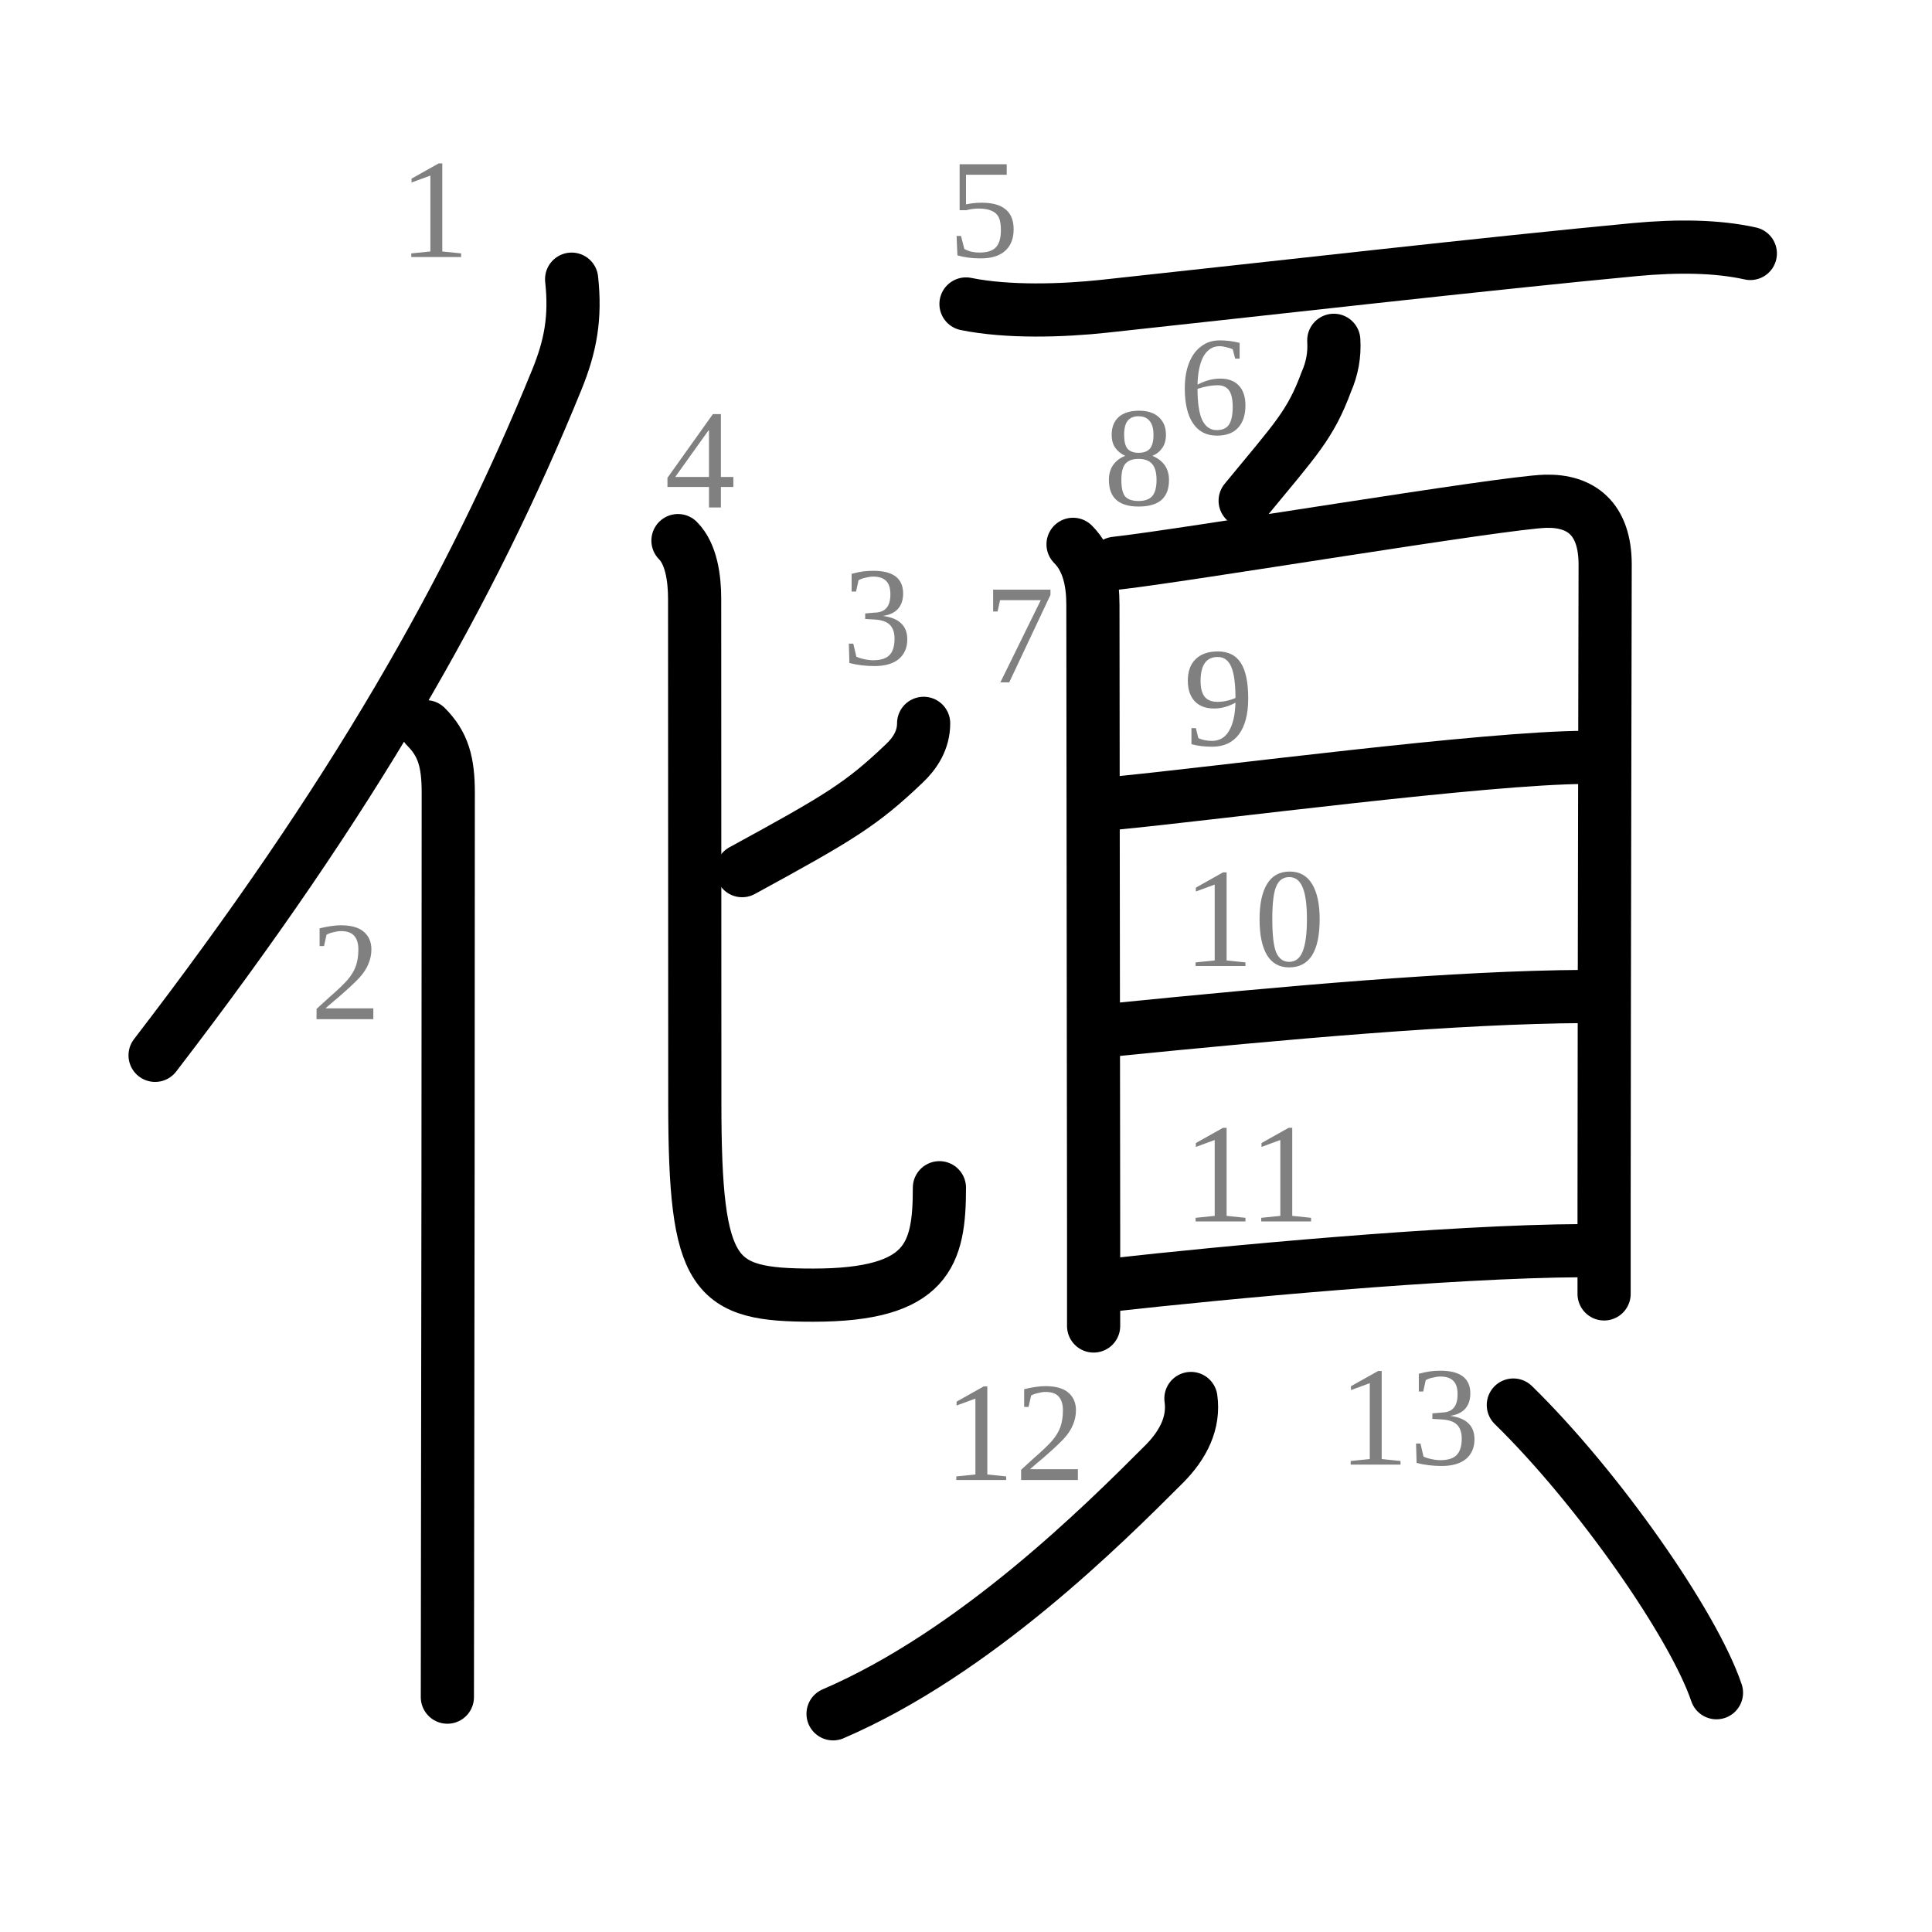
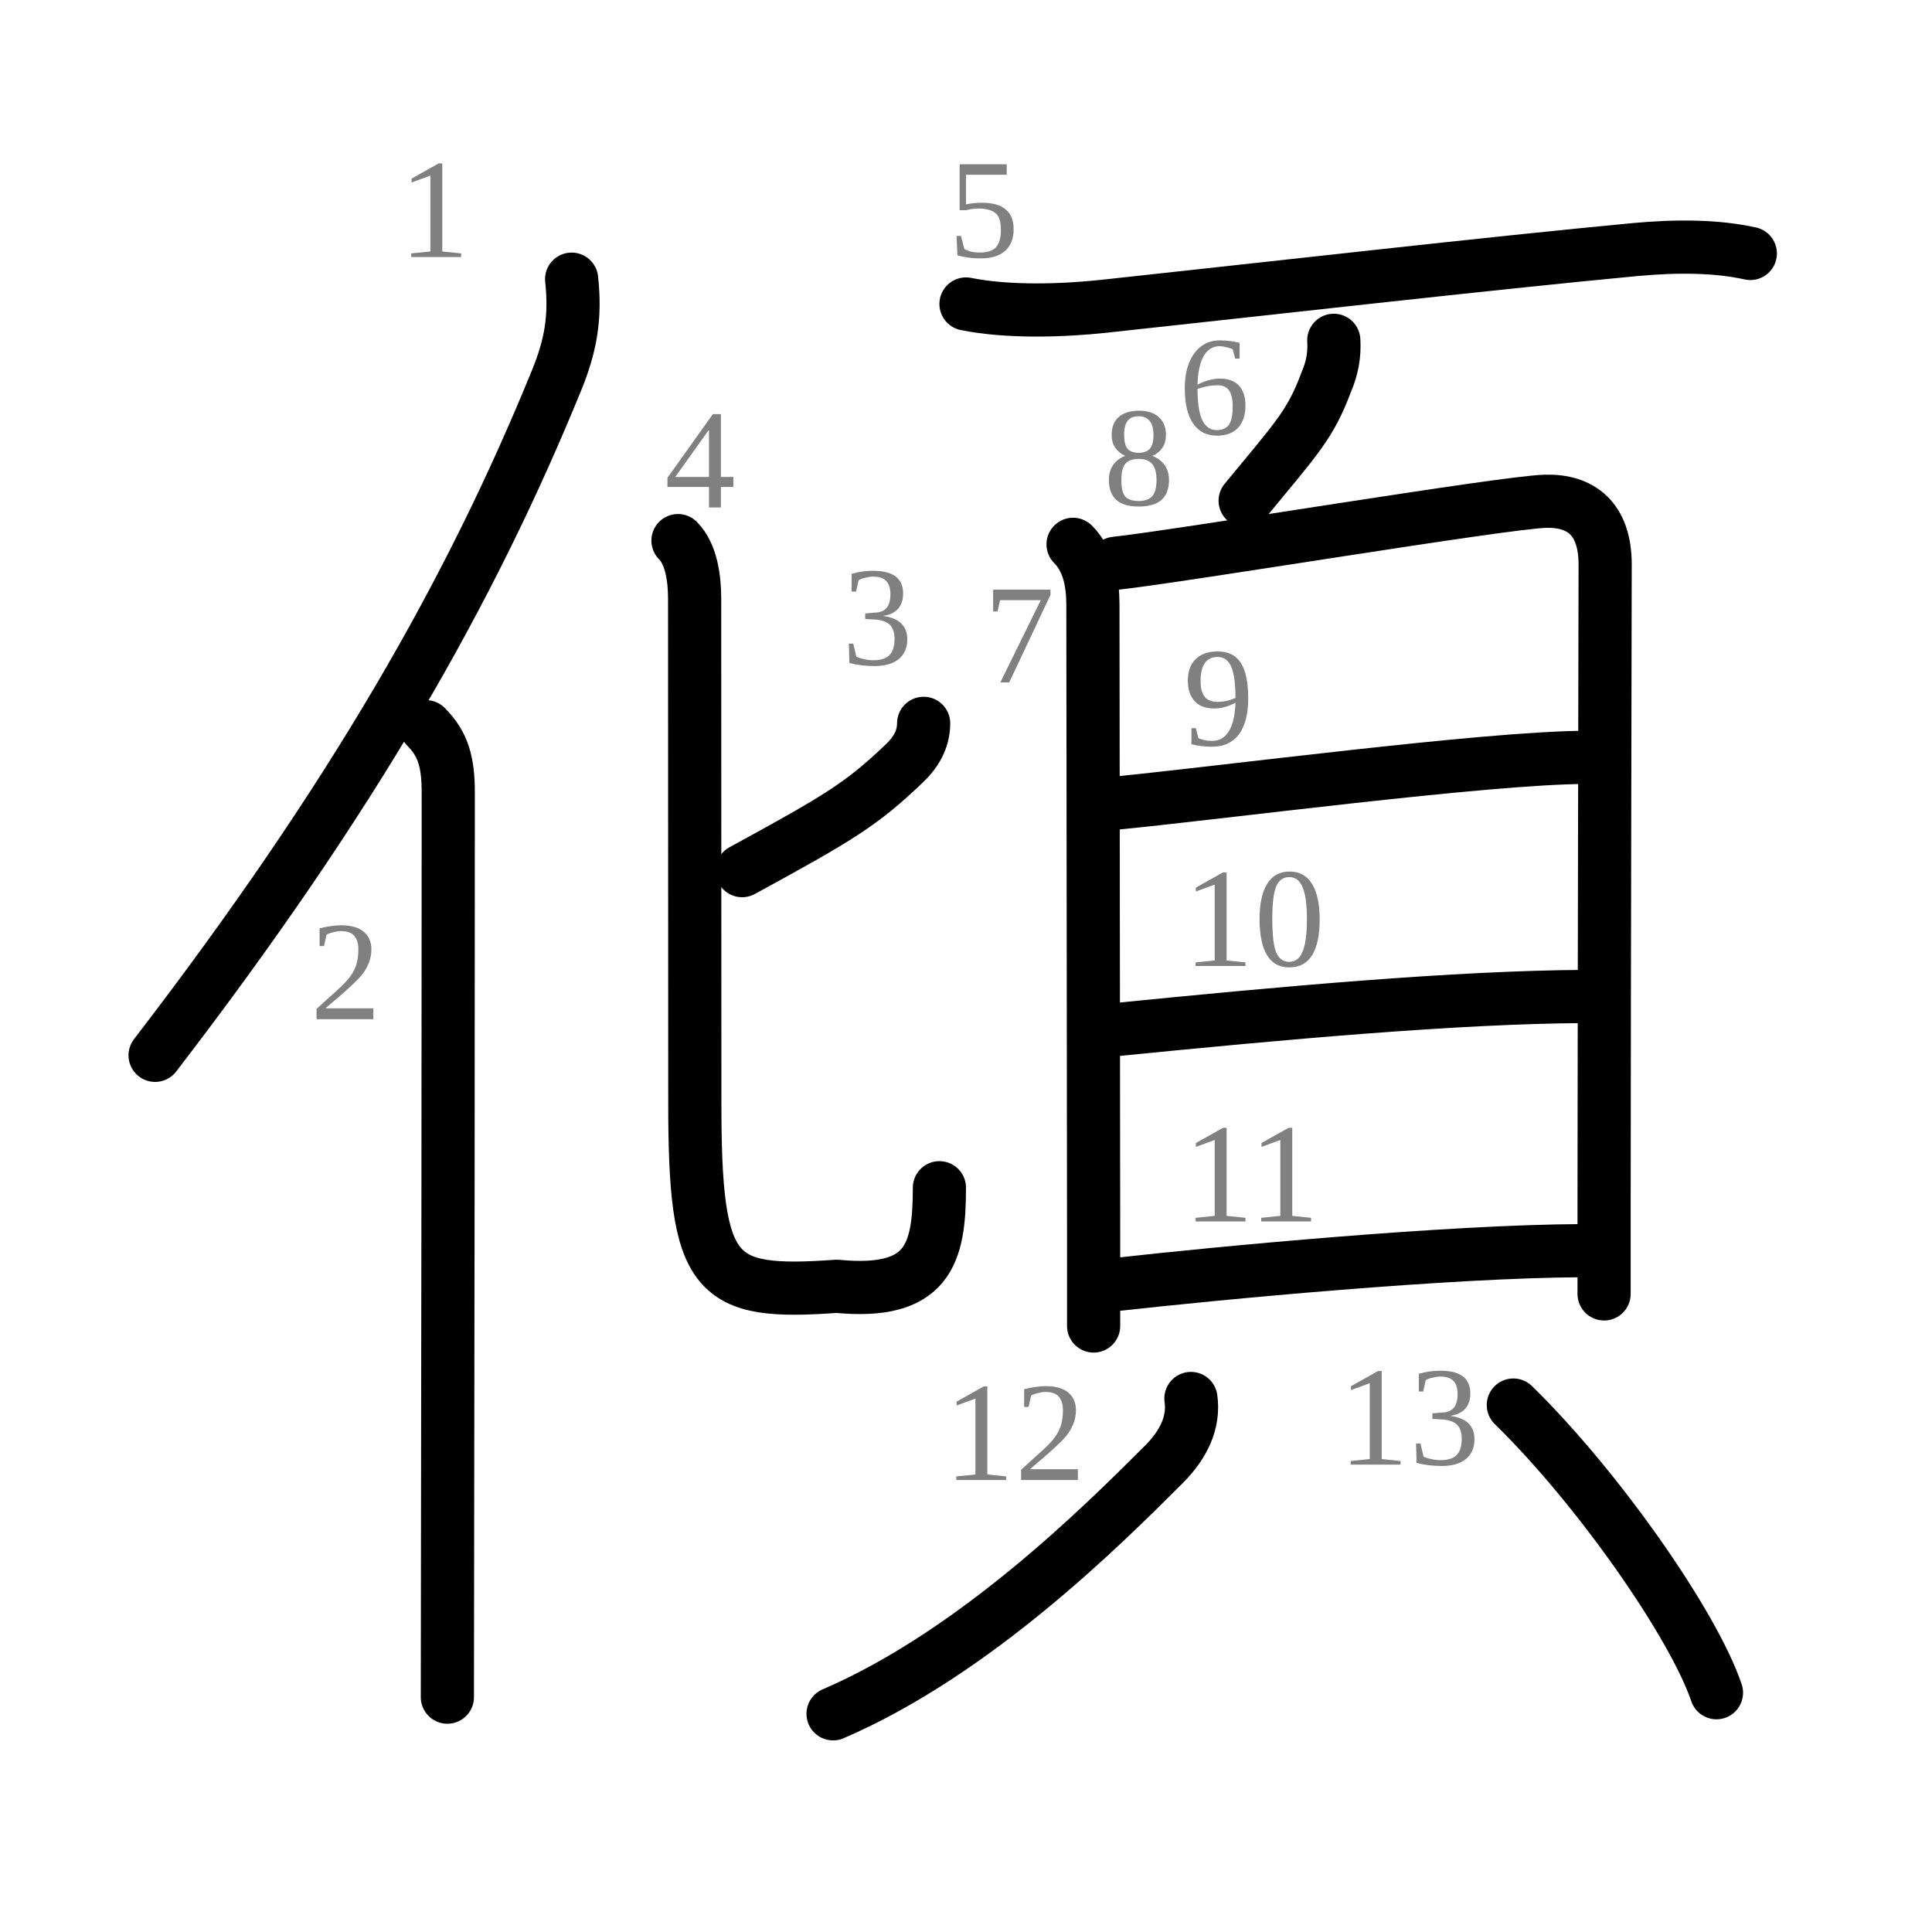
<svg xmlns="http://www.w3.org/2000/svg" xmlns:ns1="http://kanjivg.tagaini.net" width="109" height="109" viewBox="0 0 109 109">
  <g id="kvg:StrokePaths_050be" style="fill:none;stroke:#000000;stroke-width:3;stroke-linecap:round;stroke-linejoin:round;">
    <g id="kvg:050be" ns1:element="傾">
      <g id="kvg:050be-g1" ns1:element="亻" ns1:variant="true" ns1:original="人" ns1:position="left" ns1:radical="general">
        <path id="kvg:050be-s1" ns1:type="㇒" d="M32.25,15.75c0.24,2.18-0.07,3.79-0.83,5.66C26.56,33.34,19.9,45.03,8.75,59.54" />
        <path id="kvg:050be-s2" ns1:type="㇑" d="M24.03,41c0.98,0.98,1.26,2,1.26,3.73c0,12.42-0.02,30.97-0.04,42.77c0,3.43-0.01,6.28-0.01,8.25" />
      </g>
      <g id="kvg:050be-g2" ns1:element="頃" ns1:position="right" ns1:phon="頃">
        <g id="kvg:050be-g3" ns1:element="匕" ns1:position="left">
          <path id="kvg:050be-s3" ns1:type="㇒" d="M52.11,40.81c0,0.94-0.48,1.69-1.1,2.27c-2.4,2.29-3.64,3.04-9.14,6.04" />
-           <path id="kvg:050be-s4" ns1:type="㇟" d="M38.25,30.5c0.75,0.75,0.94,2.12,0.94,3.29c0,2.19,0.01,25.83,0.01,28.41c0,9.92,1.04,10.87,6.68,10.87c6.49,0,7.12-2.32,7.12-6.06" />
+           <path id="kvg:050be-s4" ns1:type="㇟" d="M38.25,30.5C39,31.25 39.19,32.62 39.19,33.79C39.19,35.98 39.2,59.62 39.2,62.2C39.2,72.12 40.24,73.07 47.21,72.57C52.37,73.07 53,70.75 53,67.01" />
        </g>
        <g id="kvg:050be-g4" ns1:element="頁" ns1:position="right">
          <g id="kvg:050be-g5" ns1:position="top">
            <path id="kvg:050be-s5" ns1:type="㇐" d="M54.5,17.15c2.37,0.48,5.45,0.38,7.78,0.13c8.91-0.96,21.79-2.43,29.97-3.2c2.38-0.22,4.62-0.2,6.5,0.22" />
            <path id="kvg:050be-s6" ns1:type="㇒" d="M75.25,19.2c0.05,0.81-0.09,1.59-0.42,2.34c-0.9,2.43-1.7,3.21-4.58,6.71" />
          </g>
          <g id="kvg:050be-g6" ns1:element="貝" ns1:position="bottom">
            <g id="kvg:050be-g7" ns1:element="目" ns1:position="top">
              <path id="kvg:050be-s7" ns1:type="㇑" d="M60.54,30.71c0.88,0.88,1.12,2.16,1.12,3.41c0,1.12,0.03,24.61,0.04,35.38c0,3.1,0,5.15,0,5.31" />
              <path id="kvg:050be-s8" ns1:type="㇕a" d="M62.93,31.78c3.7-0.4,21.9-3.44,24.27-3.5c1.98-0.05,3.36,0.97,3.36,3.57c0,2.82-0.05,20.94-0.06,36.03c0,1.76,0,3.48,0,5.12" />
              <path id="kvg:050be-s9" ns1:type="㇐a" d="M62.86,45.32c5.89-0.57,20.98-2.57,26.56-2.59" />
              <path id="kvg:050be-s10" ns1:type="㇐a" d="M62.74,58.11c9.88-0.99,19.52-1.85,26.64-1.89" />
              <path id="kvg:050be-s11" ns1:type="㇐a" d="M62.86,72.48c6.01-0.67,18.84-1.89,26.42-1.92" />
            </g>
            <g id="kvg:050be-g8" ns1:element="八" ns1:position="bottom">
              <path id="kvg:050be-s12" ns1:type="㇒" d="M67.19,78.9c0.19,1.35-0.41,2.6-1.52,3.71C62.31,85.97,55.05,93.23,47,96.69" />
              <path id="kvg:050be-s13" ns1:type="㇔" d="M85.38,79.27c4.78,4.67,10.16,12.38,11.46,16.23" />
            </g>
          </g>
        </g>
      </g>
    </g>
  </g>
  <g id="kvg:StrokeNumbers_050be" style="font-size:8;fill:#808080">
    <text transform="matrix(1 0 0 1 22.50 14.50)">1</text>
    <text transform="matrix(1 0 0 1 17.50 57.50)">2</text>
    <text transform="matrix(1 0 0 1 47.50 37.50)">3</text>
    <text transform="matrix(1 0 0 1 37.50 28.63)">4</text>
    <text transform="matrix(1 0 0 1 53.50 14.50)">5</text>
    <text transform="matrix(1 0 0 1 66.50 24.50)">6</text>
    <text transform="matrix(1 0 0 1 55.50 38.50)">7</text>
    <text transform="matrix(1 0 0 1 62.25 28.50)">8</text>
    <text transform="matrix(1 0 0 1 66.75 42.05)">9</text>
    <text transform="matrix(1 0 0 1 66.75 54.50)">10</text>
    <text transform="matrix(1 0 0 1 66.75 68.91)">11</text>
    <text transform="matrix(1 0 0 1 53.25 83.50)">12</text>
    <text transform="matrix(1 0 0 1 75.50 82.63)">13</text>
  </g>
</svg>
